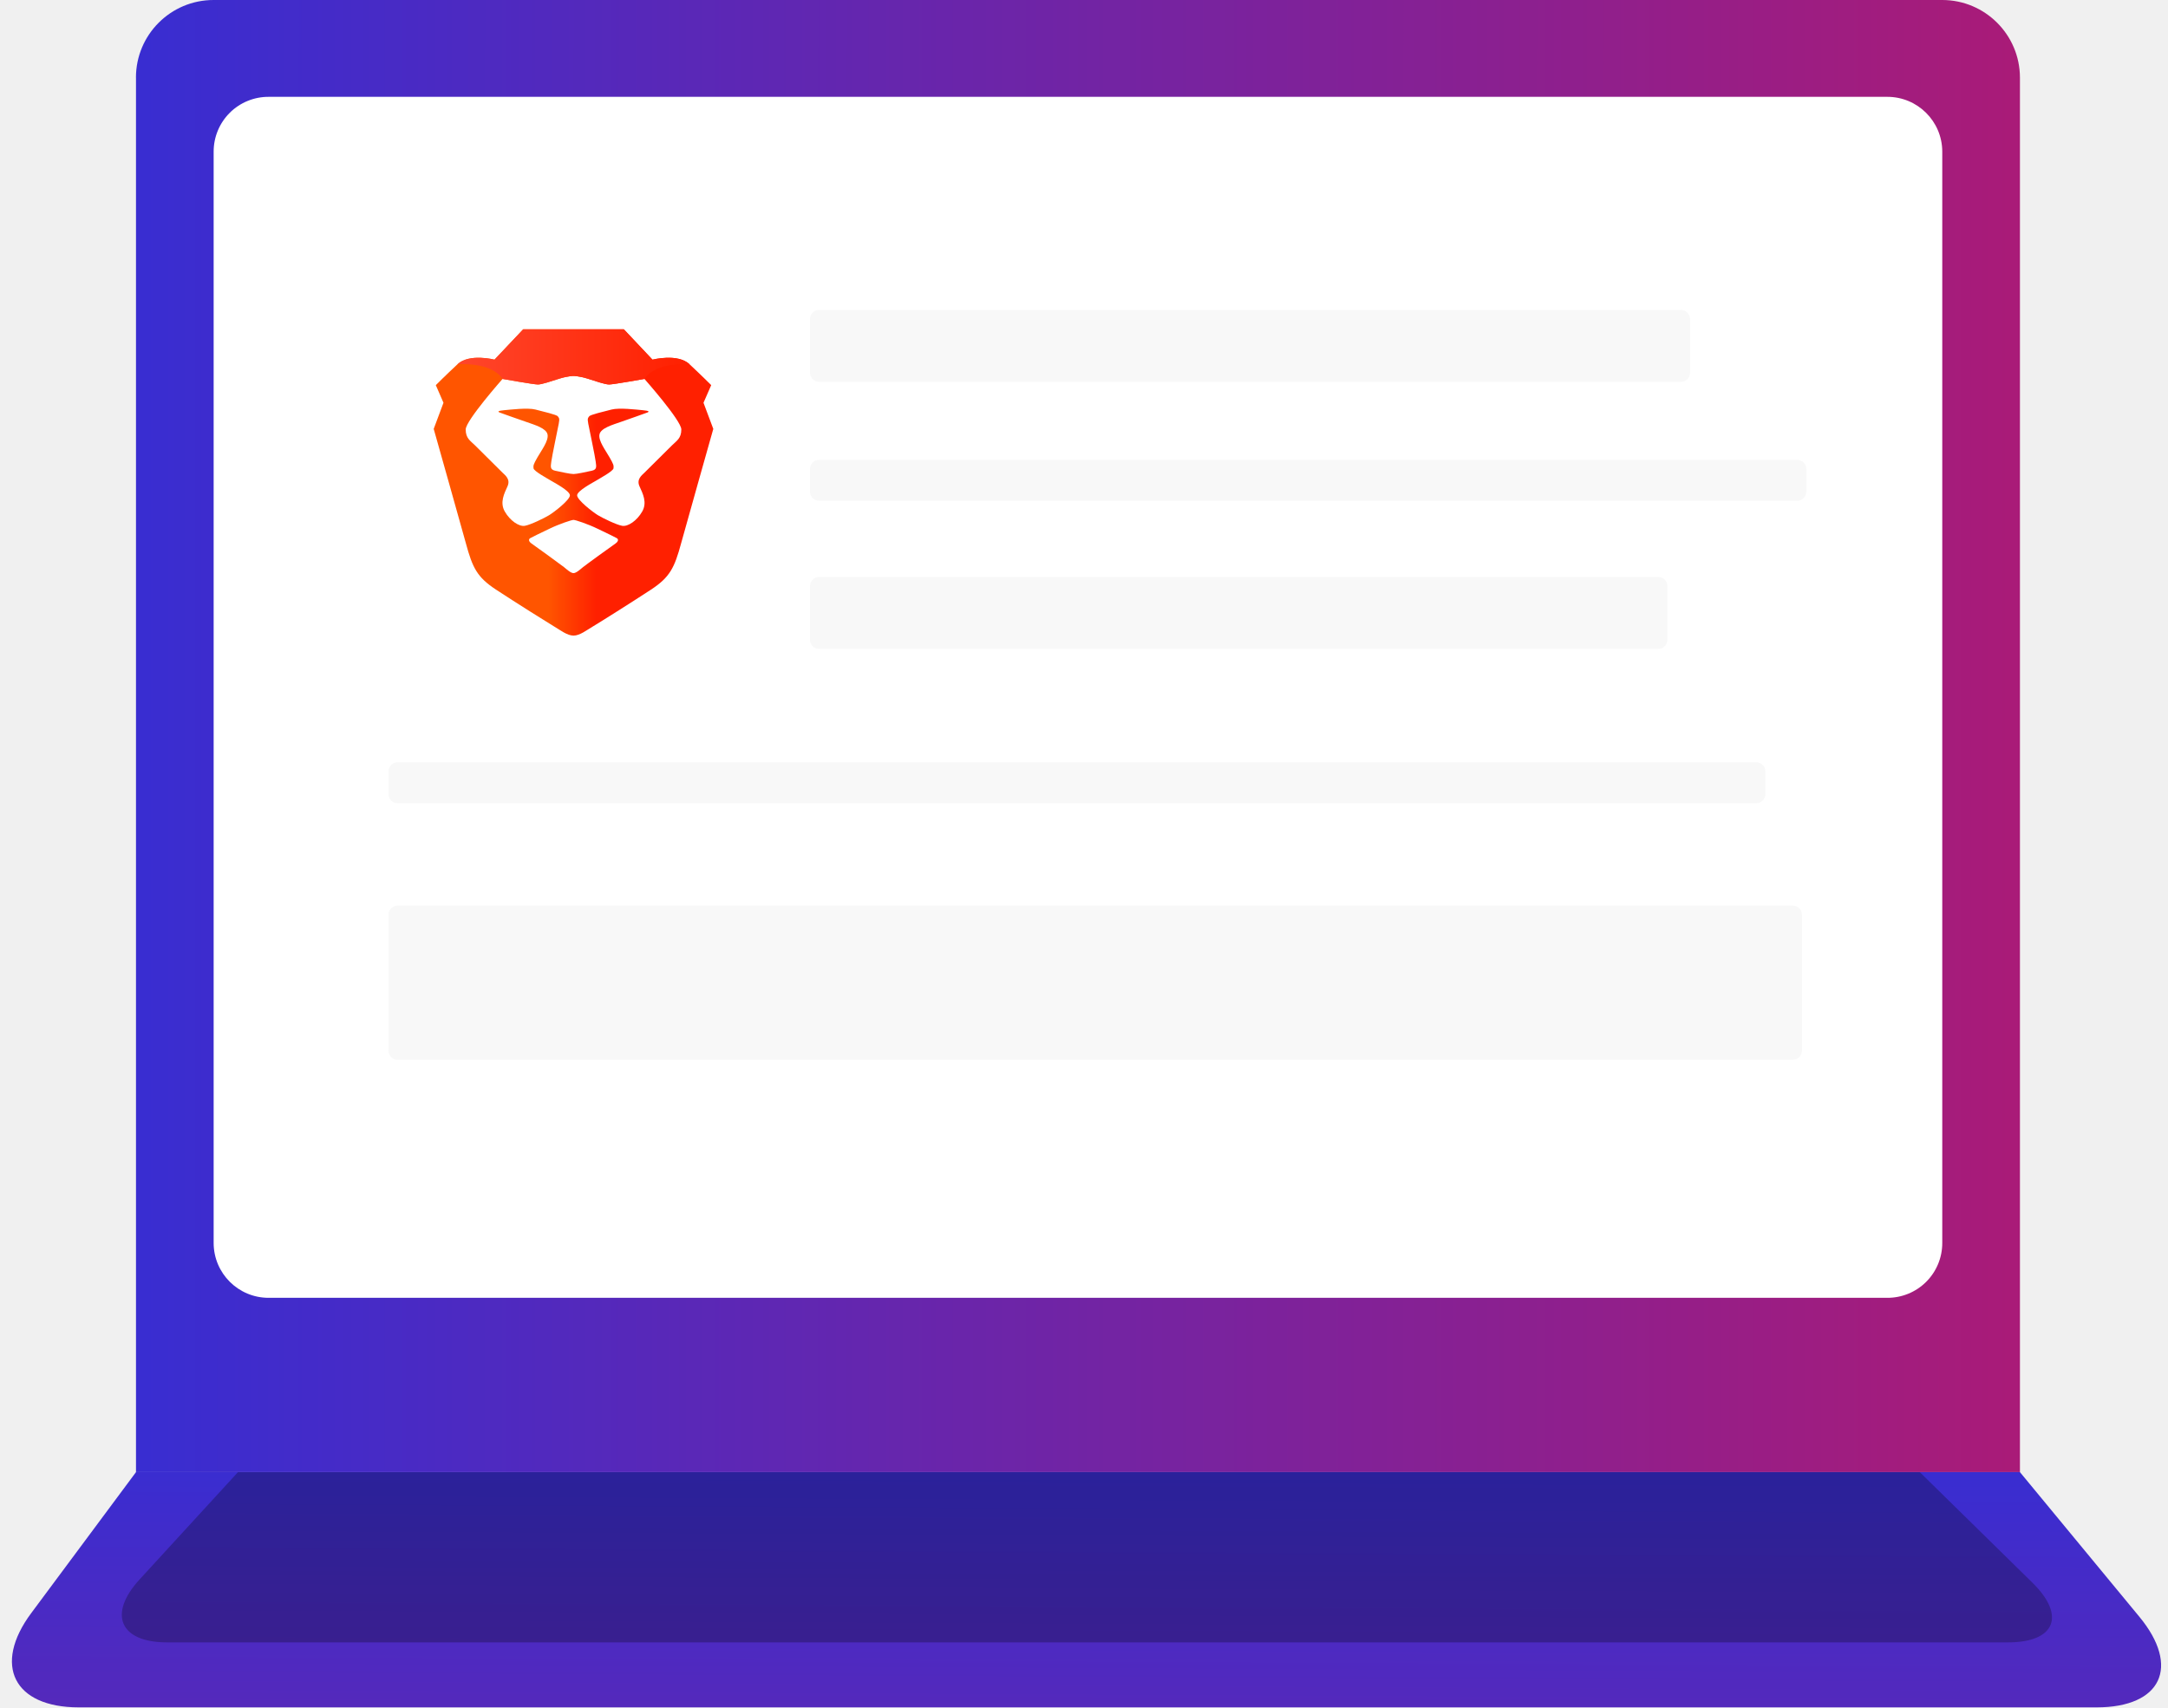
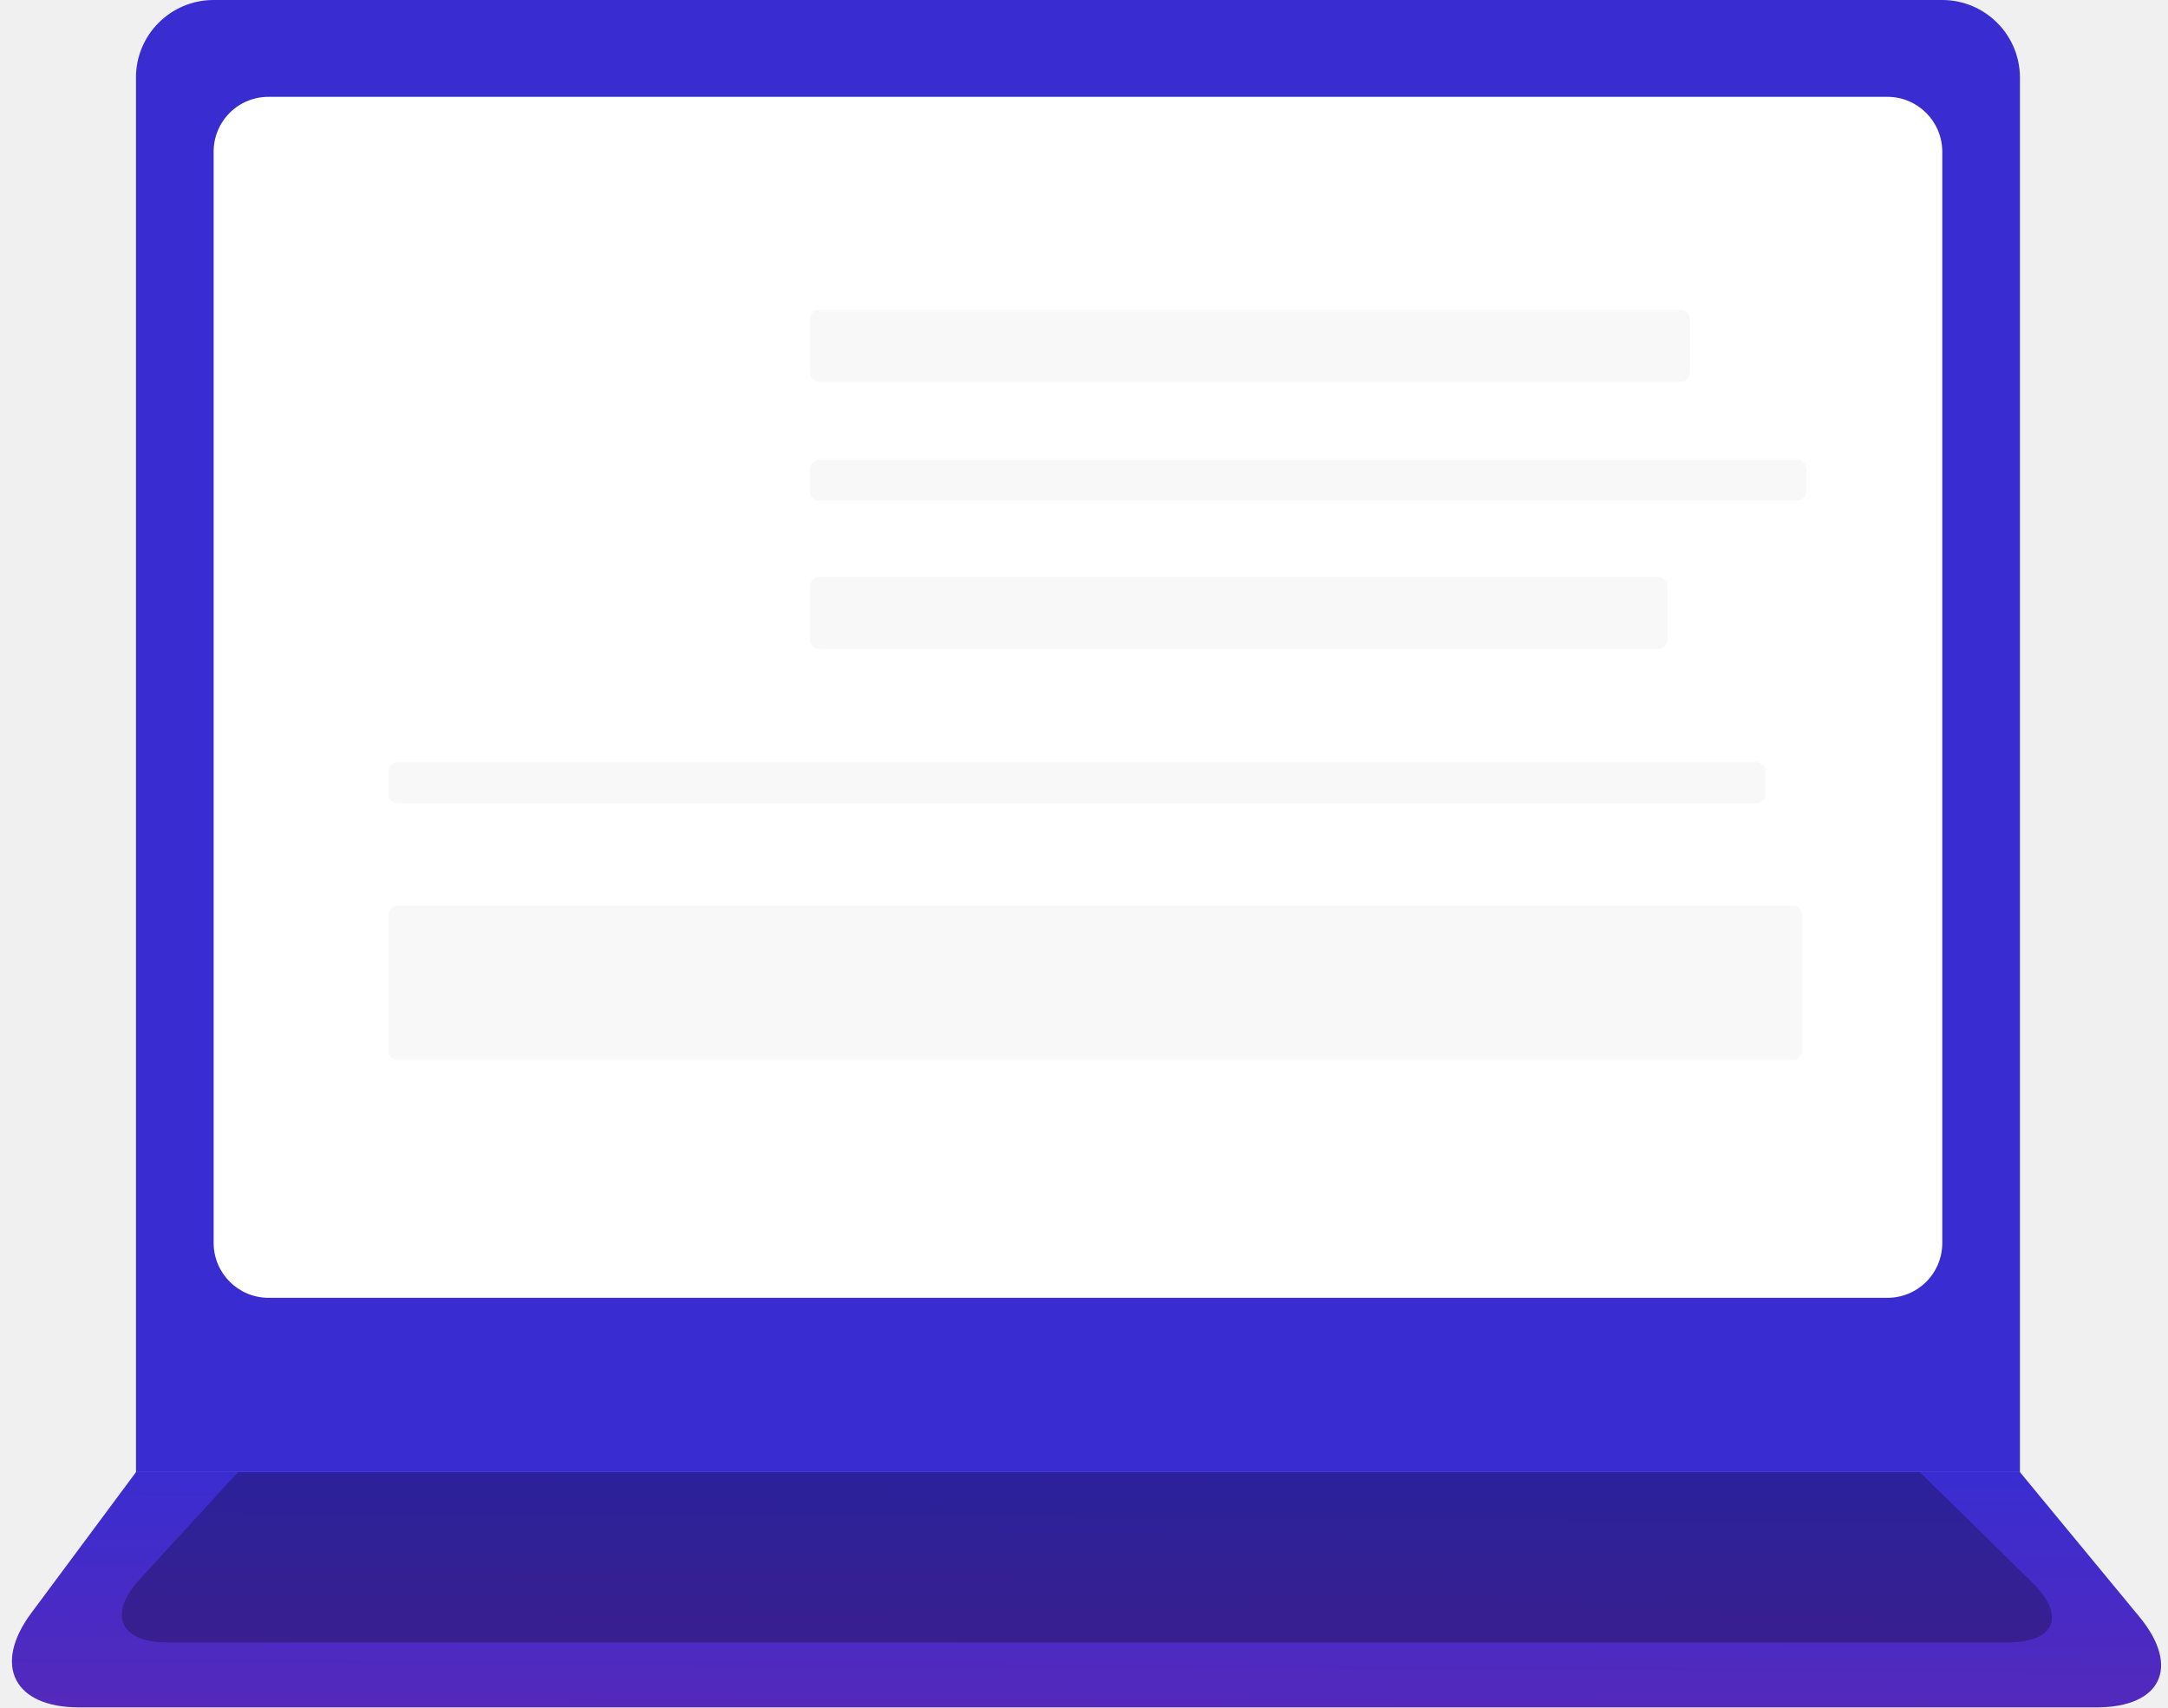
<svg xmlns="http://www.w3.org/2000/svg" xmlns:xlink="http://www.w3.org/1999/xlink" viewBox="0 0 99 78">
  <defs>
    <linearGradient id="a" x1=".643%" x2="99.357%" y1="49.357%" y2="49.357%">
      <stop offset="0%" stop-color="#392DD1" />
-       <stop offset="100%" stop-color="#A91B78" />
    </linearGradient>
    <linearGradient id="b" x1="78.208%" x2="57.719%" y1="100%" y2="-320.563%">
      <stop offset="0%" stop-color="#392DD1" />
      <stop offset="100%" stop-color="#A91B78" />
-     </linearGradient>
-     <linearGradient id="c" x1="0%" y1="50.706%" y2="50.706%">
-       <stop offset="0%" stop-color="#F50" />
-       <stop offset="40.988%" stop-color="#F50" />
-       <stop offset="58.198%" stop-color="#FF2000" />
-       <stop offset="100%" stop-color="#FF2000" />
-     </linearGradient>
-     <linearGradient id="d" x1="2.148%" y1="50.706%" y2="50.706%">
-       <stop offset="0%" stop-color="#FF452A" />
-       <stop offset="100%" stop-color="#FF2000" />
    </linearGradient>
    <path id="e" d="M9.99 1.387L8.682 0H4.086l-1.31 1.387s-1.148-.298-1.69.21c0 0 1.531-.13 2.058.67 0 0 1.42.254 1.612.254.191 0 .606-.15.99-.269.382-.119.638-.12.638-.12s.255.001.638.12c.383.12.798.269.99.269.191 0 1.611-.254 1.611-.254.527-.8 2.06-.67 2.06-.67-.544-.508-1.693-.21-1.693-.21" />
  </defs>
  <g fill="none" fill-rule="evenodd">
    <path fill="url(#a)" d="M6.208 3.544A3.544 3.544 0 0 1 9.755 0h78.938a3.551 3.551 0 0 1 3.546 3.544v63.695H6.21V3.544z" />
    <path fill="url(#b)" d="M1.427 71.547C-.341 69.168.63 67.24 3.595 67.24H95.74c2.965 0 3.834 1.86 1.952 4.139l-5.453 6.605H6.21l-4.782-6.436z" transform="matrix(1 0 0 -1 0 145.223)" />
    <path fill="#000" fill-opacity=".26" d="M6.373 72.142c-1.454 1.586-.9 2.873 1.254 2.873h84.07c2.147 0 2.65-1.215 1.118-2.72l-5.148-5.055H10.866l-4.493 4.902z" />
    <path fill="#FFF" d="M9.756 6.923a2.5 2.5 0 0 1 2.515-2.5h73.906a2.508 2.508 0 0 1 2.515 2.5v49.854a2.5 2.5 0 0 1-2.515 2.5H12.271a2.508 2.508 0 0 1-2.515-2.5V6.923z" />
    <g fill="#F1F1F1" fill-rule="nonzero" opacity=".519" transform="translate(17.738 14.156)">
      <rect width="40.186" height="3.284" x="19.249" rx=".418" />
      <rect width="39.154" height="3.284" x="19.249" y="12.197" rx=".418" />
      <rect width="64.548" height="7.037" y="27.21" rx=".418" />
      <rect width="45.496" height="1.868" x="19.249" y="6.848" rx=".418" />
      <rect width="62.877" height="1.868" y="20.662" rx=".418" />
    </g>
    <g transform="translate(19.805 15.04)">
      <path fill="url(#c)" d="M12.32 3.356l.352-.805s-.447-.448-.99-.955c-.543-.507-1.692-.209-1.692-.209L8.682 0H4.086l-1.31 1.387s-1.148-.298-1.69.21c-.543.506-.99.954-.99.954l.35.805L0 4.55s1.314 4.652 1.468 5.22c.303 1.119.51 1.551 1.373 2.118.862.567 2.426 1.55 2.68 1.7.256.15.575.403.863.403.287 0 .606-.254.861-.403.256-.15 1.82-1.133 2.682-1.7.861-.567 1.069-1 1.372-2.118.154-.568 1.468-5.22 1.468-5.22l-.447-1.193z" />
      <path fill="#FFF" d="M9.623 2.267s1.684 1.902 1.684 2.308c0 .407-.212.514-.425.725L9.62 6.553c-.12.118-.368.298-.222.621.146.324.362.735.122 1.152-.24.418-.65.696-.914.65-.263-.046-.882-.348-1.11-.486-.227-.138-.947-.693-.947-.906 0-.212.745-.594.882-.68.138-.087.766-.423.779-.555.013-.131.008-.17-.178-.496-.185-.325-.519-.76-.463-1.048.055-.29.594-.44.978-.575.384-.136 1.123-.392 1.215-.431.093-.04.069-.078-.21-.103-.28-.025-1.075-.123-1.433-.03-.358.093-.97.235-1.019.31-.05.076-.093.078-.042.338.05.26.313 1.504.338 1.725.026.222.075.368-.18.422-.255.055-.685.15-.832.15-.148 0-.578-.095-.833-.15-.255-.054-.205-.2-.18-.422.026-.22.288-1.466.338-1.725.051-.26.008-.262-.042-.338-.05-.075-.661-.217-1.019-.31-.358-.093-1.152.005-1.432.03-.28.025-.303.063-.211.103.092.04.832.295 1.216.43.384.136.922.287.977.576.056.289-.278.723-.463 1.048-.185.326-.19.365-.177.496.012.132.64.468.778.554.138.087.883.469.883.681 0 .213-.721.768-.948.906-.228.138-.846.44-1.11.486-.263.046-.674-.232-.914-.65-.24-.417-.024-.828.122-1.152.146-.323-.102-.503-.222-.621L1.885 5.3c-.213-.211-.424-.318-.424-.725 0-.406 1.683-2.308 1.683-2.308s1.42.254 1.612.254c.191 0 .606-.15.99-.269.382-.119.638-.12.638-.12s.255.001.638.12c.383.12.798.269.99.269.191 0 1.611-.254 1.611-.254zM8.362 9.541c.104.061.04.176-.055.239-.095.062-1.37.985-1.494 1.087-.124.102-.306.27-.43.27-.123 0-.305-.168-.429-.27A76.993 76.993 0 0 0 4.46 9.78c-.095-.063-.158-.178-.054-.239.104-.06.43-.215.88-.432.45-.218 1.01-.403 1.098-.403.087 0 .648.185 1.098.403.45.217.775.371.88.432z" />
      <use fill="url(#d)" xlink:href="#e" />
    </g>
  </g>
</svg>
